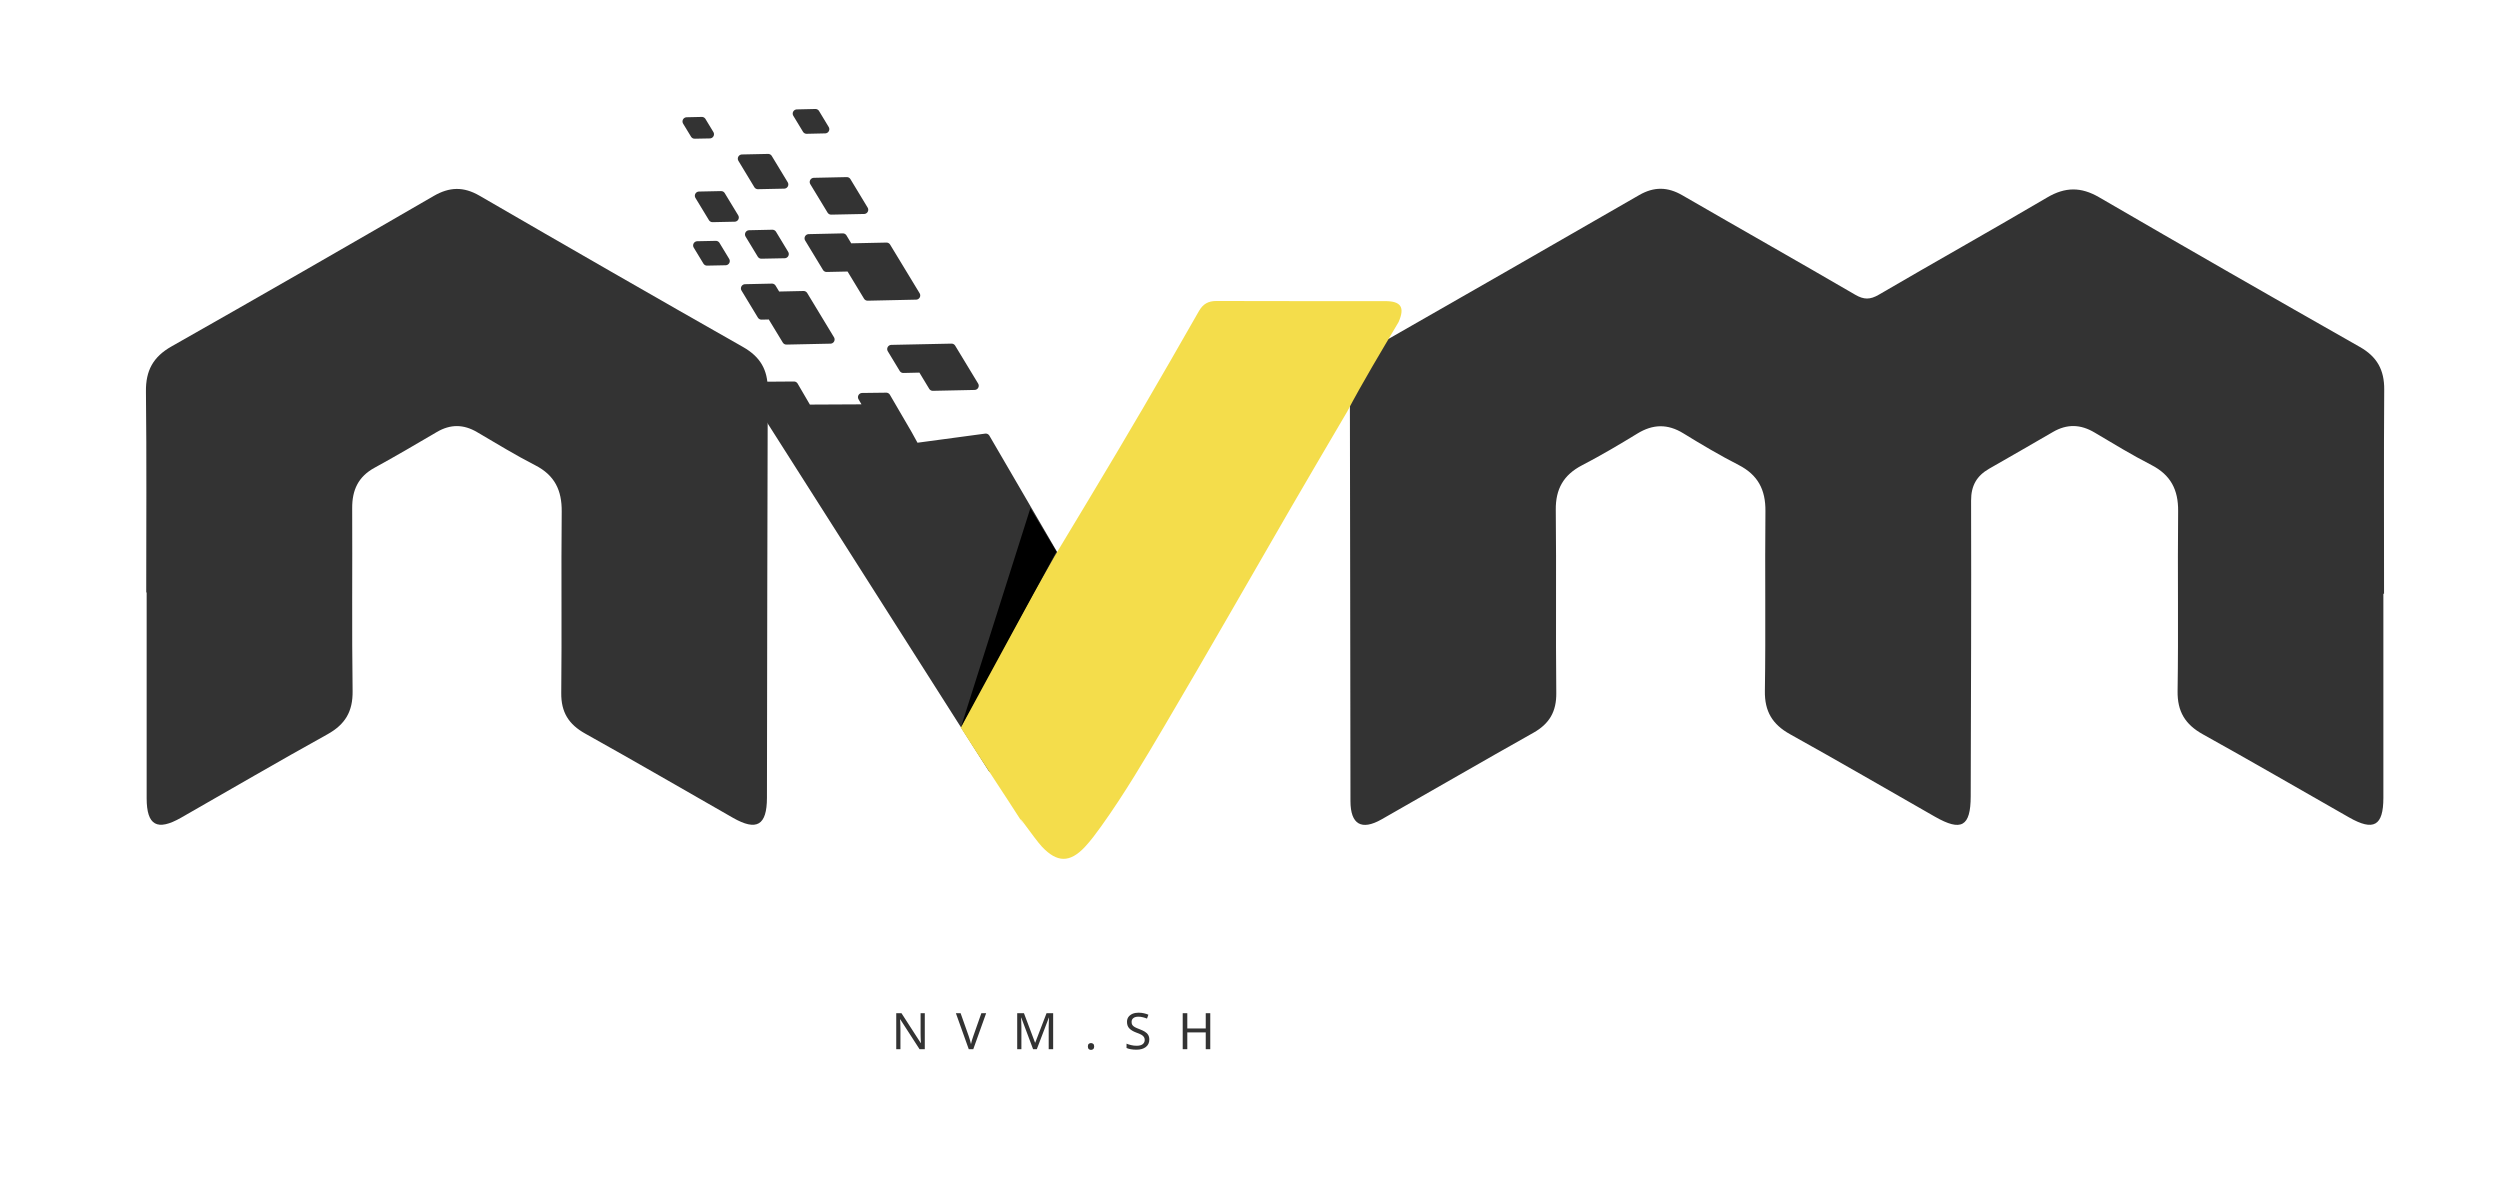
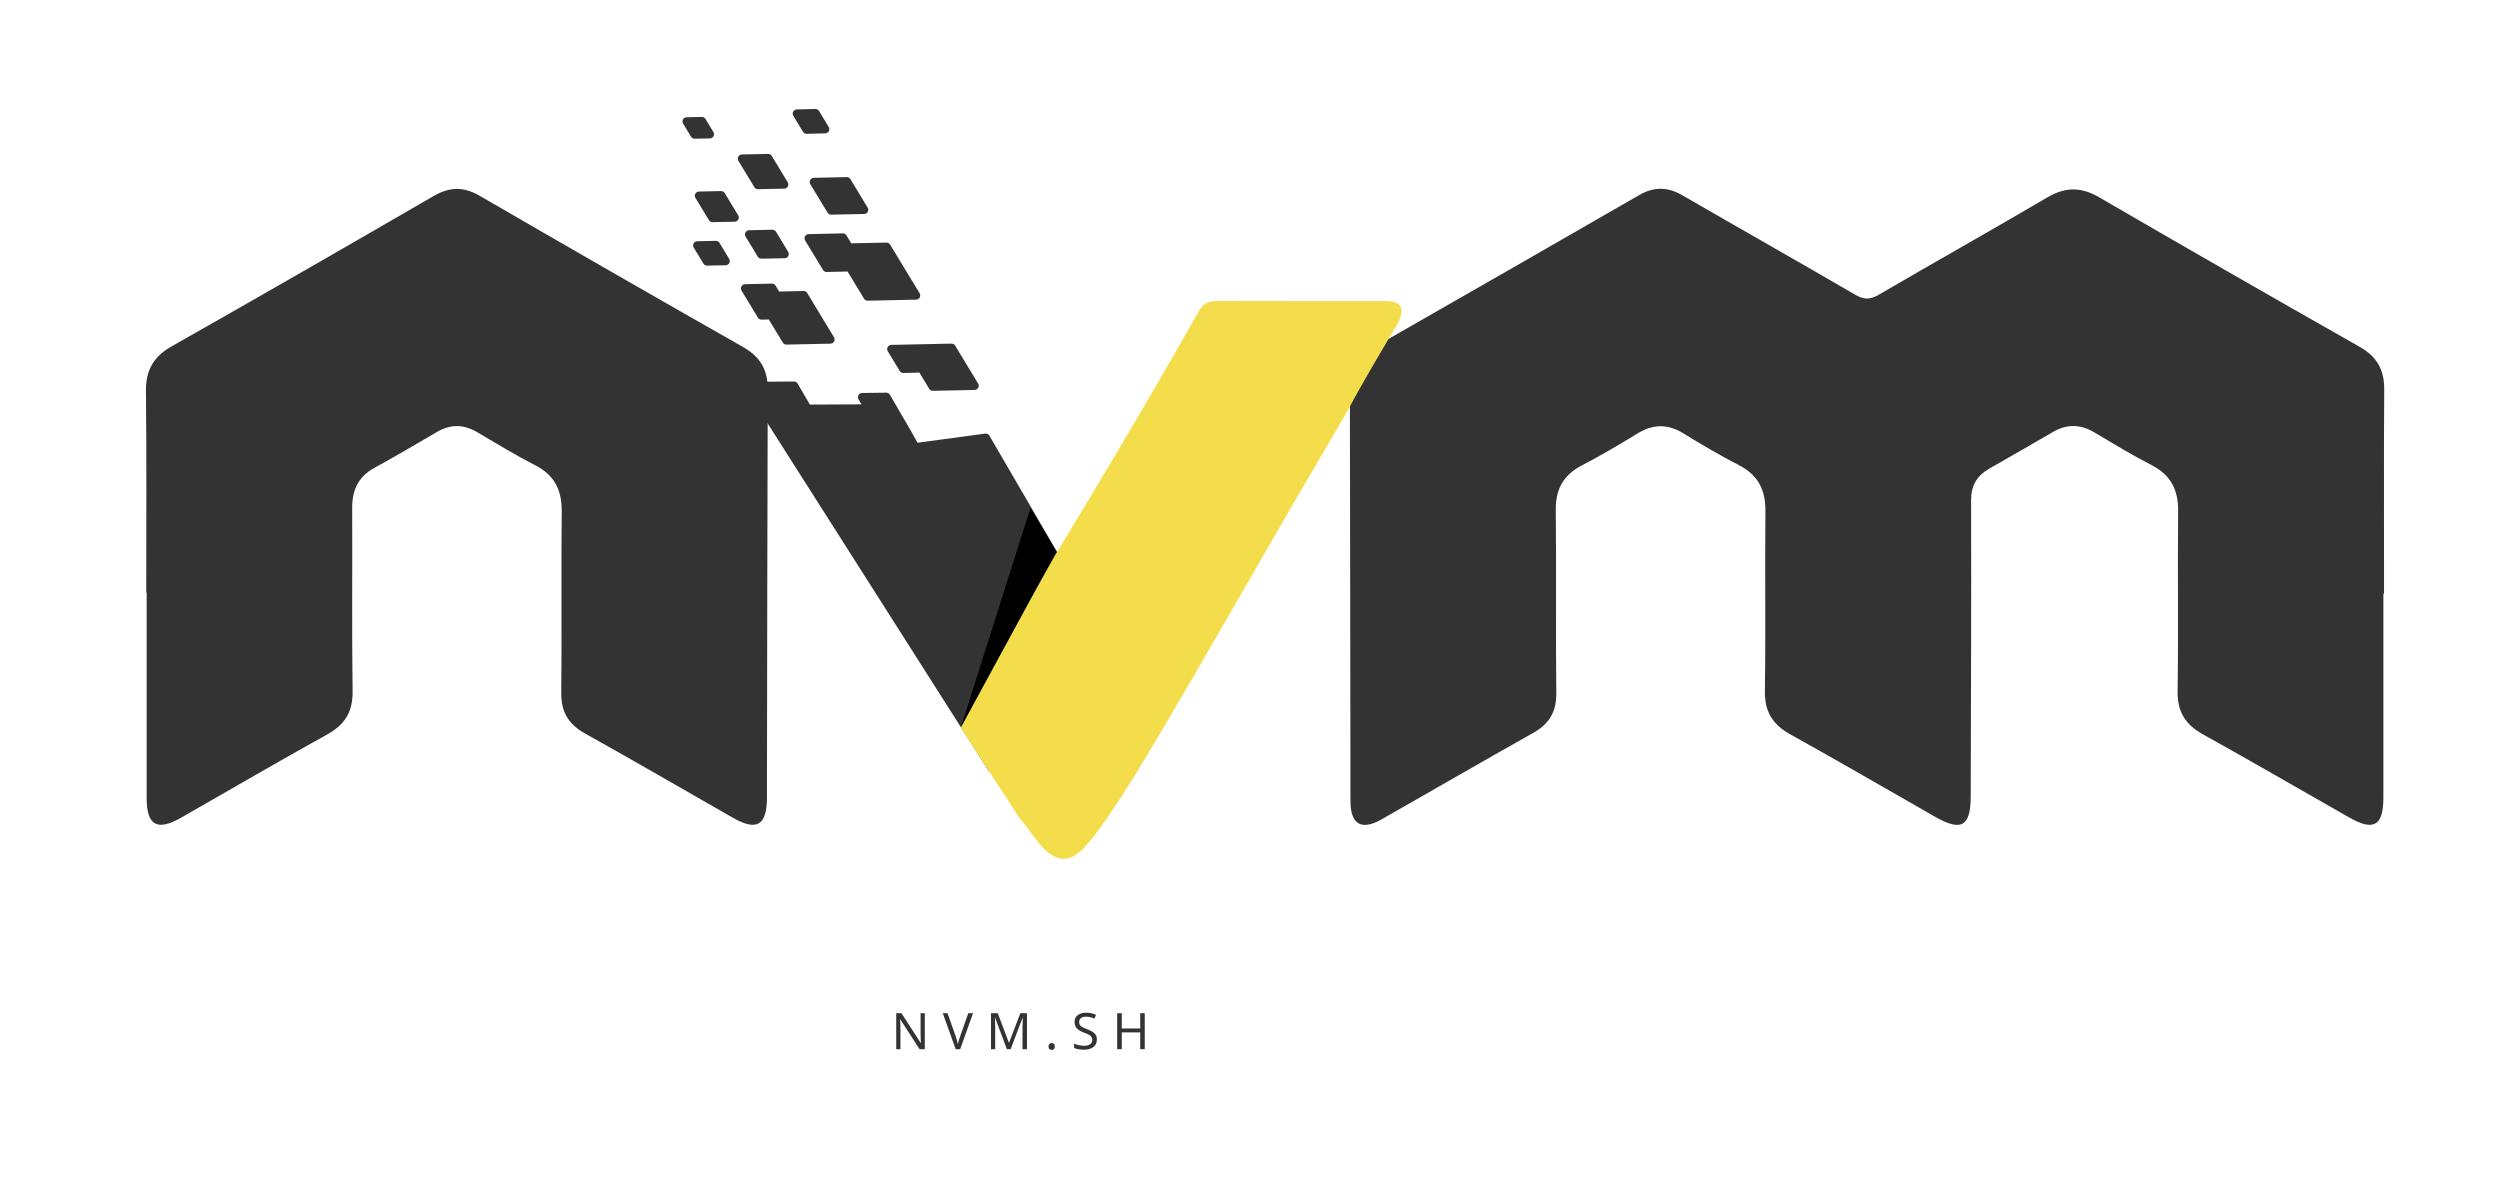
<svg xmlns="http://www.w3.org/2000/svg" id="a" viewBox="0 0 595.28 285.06">
  <defs>
-     <style>.b{fill:#f4dd4b;}.c,.d,.e{fill:#333;}.d{font-family:Avenir-Medium, Avenir;font-size:12px;}.f,.e{fill-rule:evenodd;}.e{stroke:#333;stroke-linecap:round;stroke-linejoin:round;stroke-width:2px;}</style>
+     <style>.b{fill:#f4dd4b}.c,.d,.e{fill:#333}.d{font-family:Avenir-Medium,Avenir;font-size:12px}.e,.f{fill-rule:evenodd}.e{stroke:#333;stroke-linecap:round;stroke-linejoin:round;stroke-width:2px}</style>
  </defs>
  <g>
-     <path class="c" d="M567.51,141.37c0,16.21,.02,32.43,0,48.64-.01,6.65-2.33,7.95-8.14,4.64-11.61-6.61-23.17-13.32-34.85-19.81-4.2-2.33-6.09-5.42-6.01-10.32,.22-14.26-.02-28.53,.13-42.8,.05-5.1-1.76-8.63-6.37-11-4.61-2.37-9.06-5.07-13.51-7.72-3.33-1.99-6.57-2.1-9.93-.14-5.05,2.94-10.11,5.84-15.18,8.74-2.95,1.69-4.32,4.02-4.31,7.6,.07,23.48-.03,46.95-.09,70.43-.02,7.18-2.22,8.43-8.51,4.84-11.49-6.56-22.93-13.21-34.5-19.64-4.21-2.34-6.08-5.43-6-10.32,.22-14.26-.02-28.53,.13-42.8,.05-5.1-1.78-8.63-6.38-10.99-4.5-2.3-8.86-4.89-13.17-7.54-3.74-2.3-7.24-2.21-10.95,.06-4.31,2.64-8.68,5.22-13.17,7.55-4.42,2.3-6.31,5.66-6.25,10.65,.16,14.53-.04,29.05,.12,43.58,.05,4.41-1.63,7.31-5.43,9.45-12.1,6.8-24.11,13.77-36.17,20.63-4.78,2.72-7.4,1.21-7.41-4.34-.06-32.94-.06-65.89-.14-98.83,0-4.03,1.58-6.88,5.11-8.89,21.29-12.16,42.56-24.36,63.8-36.6,3.51-2.02,6.76-1.97,10.26,.06,13.7,7.93,27.48,15.71,41.16,23.68,2.08,1.21,3.54,1.2,5.61,0,13.33-7.79,26.8-15.33,40.1-23.16,4.28-2.52,8.04-2.56,12.36-.05,20.64,12,41.35,23.87,62.1,35.65,4.09,2.32,5.82,5.48,5.79,10.11-.11,16.21-.04,32.43-.04,48.64h-.14Z" />
-     <path class="c" d="M34.82,141.07c0-15.95,.11-31.9-.07-47.85-.06-4.97,1.7-8.24,6.07-10.72,20.88-11.83,41.68-23.8,62.44-35.83,3.78-2.19,7.12-2.27,10.92-.07,20.87,12.1,41.79,24.13,62.77,36.04,4.08,2.32,5.88,5.42,5.86,10.06-.12,32.42-.12,64.84-.19,97.26-.01,6.59-2.44,8-8.11,4.76-11.71-6.69-23.38-13.47-35.16-20.04-3.95-2.2-5.76-5.1-5.71-9.68,.16-14.39-.04-28.79,.11-43.18,.05-5.07-1.66-8.65-6.3-11.03-4.73-2.42-9.27-5.21-13.86-7.9-3.21-1.89-6.34-1.92-9.56-.03-4.92,2.89-9.84,5.78-14.85,8.52-3.88,2.12-5.34,5.31-5.32,9.59,.07,14.52-.1,29.05,.1,43.57,.07,4.88-1.76,7.96-6,10.31-11.69,6.48-23.22,13.21-34.82,19.84-5.71,3.26-8.21,1.88-8.22-4.6-.02-16.34,0-32.68,0-49.02h-.09Z" />
-     <polygon class="e" points="217.92 106.5 216.21 103.39 211.03 94.5 205.29 94.57 206.86 97.27 192.27 97.34 189.06 91.84 178.31 91.92 236.25 183 257.98 144.19 240.55 114.25 238.78 111.21 234.72 104.24 234.72 104.24 217.92 106.5" />
-     <path class="b" d="M271.81,97.79c4.58-7.89,9.16-15.77,13.66-23.7,.98-1.72,2.23-2.43,4.2-2.42,13.38,.05,26.76,.02,40.14,.03,3.81,0,4.75,1.48,3.21,4.98-4.18,7.09-8.45,14.13-12.29,21.42-4.49,7.66-9,15.3-13.45,22.98-9.94,17.16-19.75,34.4-29.83,51.48-4.85,8.22-9.69,16.45-15.26,24.22-1.21,1.68-2.45,3.37-3.86,4.88-3.58,3.82-6.63,3.77-10.23-.05-1.73-1.83-7.16-9.79-4.26-5.13-4.72-7.4-10.39-15.82-15.07-23.23,1.52-3.53,17.99-33.3,22.31-40.75,.34-.58,14.44-23.88,20.72-34.71Z" />
-     <polyline class="f" points="228.78 173.25 251.54 131.34 245.35 120.99" />
+     <path d="M567.51,141.37c0,16.21,.02,32.43,0,48.64-.01,6.65-2.33,7.95-8.14,4.64-11.61-6.61-23.17-13.32-34.85-19.81-4.2-2.33-6.09-5.42-6.01-10.32,.22-14.26-.02-28.53,.13-42.8,.05-5.1-1.76-8.63-6.37-11-4.61-2.37-9.06-5.07-13.51-7.72-3.33-1.99-6.57-2.1-9.93-.14-5.05,2.94-10.11,5.84-15.18,8.74-2.95,1.69-4.32,4.02-4.31,7.6,.07,23.48-.03,46.95-.09,70.43-.02,7.18-2.22,8.43-8.51,4.84-11.49-6.56-22.93-13.21-34.5-19.64-4.21-2.34-6.08-5.43-6-10.32,.22-14.26-.02-28.53,.13-42.8,.05-5.1-1.78-8.63-6.38-10.99-4.5-2.3-8.86-4.89-13.17-7.54-3.74-2.3-7.24-2.21-10.95,.06-4.31,2.64-8.68,5.22-13.17,7.55-4.42,2.3-6.31,5.66-6.25,10.65,.16,14.53-.04,29.05,.12,43.58,.05,4.41-1.63,7.31-5.43,9.45-12.1,6.8-24.11,13.77-36.17,20.63-4.78,2.72-7.4,1.21-7.41-4.34-.06-32.94-.06-65.89-.14-98.83,0-4.03,1.58-6.88,5.11-8.89,21.29-12.16,42.56-24.36,63.8-36.6,3.51-2.02,6.76-1.97,10.26,.06,13.7,7.93,27.48,15.71,41.16,23.68,2.08,1.21,3.54,1.2,5.61,0,13.33-7.79,26.8-15.33,40.1-23.16,4.28-2.52,8.04-2.56,12.36-.05,20.64,12,41.35,23.87,62.1,35.65,4.09,2.32,5.82,5.48,5.79,10.11-.11,16.21-.04,32.43-.04,48.64h-.14Z" class="c" />
+     <path d="M34.82,141.07c0-15.95,.11-31.9-.07-47.85-.06-4.97,1.7-8.24,6.07-10.72,20.88-11.83,41.68-23.8,62.44-35.83,3.78-2.19,7.12-2.27,10.92-.07,20.87,12.1,41.79,24.13,62.77,36.04,4.08,2.32,5.88,5.42,5.86,10.06-.12,32.42-.12,64.84-.19,97.26-.01,6.59-2.44,8-8.11,4.76-11.71-6.69-23.38-13.47-35.16-20.04-3.95-2.2-5.76-5.1-5.71-9.68,.16-14.39-.04-28.79,.11-43.18,.05-5.07-1.66-8.65-6.3-11.03-4.73-2.42-9.27-5.21-13.86-7.9-3.21-1.89-6.34-1.92-9.56-.03-4.92,2.89-9.84,5.78-14.85,8.52-3.88,2.12-5.34,5.31-5.32,9.59,.07,14.52-.1,29.05,.1,43.57,.07,4.88-1.76,7.96-6,10.31-11.69,6.48-23.22,13.21-34.82,19.84-5.71,3.26-8.21,1.88-8.22-4.6-.02-16.34,0-32.68,0-49.02h-.09Z" class="c" />
+     <polygon points="217.92 106.5 216.21 103.39 211.03 94.5 205.29 94.57 206.86 97.27 192.27 97.34 189.06 91.84 178.31 91.92 236.25 183 257.98 144.19 240.55 114.25 238.78 111.21 234.72 104.24 234.72 104.24 217.92 106.5" class="e" />
+     <path d="M271.81,97.79c4.58-7.89,9.16-15.77,13.66-23.7,.98-1.72,2.23-2.43,4.2-2.42,13.38,.05,26.76,.02,40.14,.03,3.81,0,4.75,1.48,3.21,4.98-4.18,7.09-8.45,14.13-12.29,21.42-4.49,7.66-9,15.3-13.45,22.98-9.94,17.16-19.75,34.4-29.83,51.48-4.85,8.22-9.69,16.45-15.26,24.22-1.21,1.68-2.45,3.37-3.86,4.88-3.58,3.82-6.63,3.77-10.23-.05-1.73-1.83-7.16-9.79-4.26-5.13-4.72-7.4-10.39-15.82-15.07-23.23,1.52-3.53,17.99-33.3,22.31-40.75,.34-.58,14.44-23.88,20.72-34.71Z" class="b" />
+     <polyline points="228.78 173.25 251.54 131.34 245.35 120.99" class="f" />
    <g>
-       <polygon class="e" points="183.82 68.53 177.42 68.67 181.32 75.11 183.61 75.06 187.25 81.05 197.73 80.83 191.35 70.29 184.97 70.43 183.82 68.53 183.82 68.53" />
-       <polygon class="e" points="182.91 37.65 176.68 37.78 180.47 44.05 186.71 43.92 182.91 37.65 182.91 37.65" />
-       <polygon class="e" points="171.71 46.5 166.45 46.61 169.66 51.9 174.92 51.79 171.71 46.5 171.71 46.5" />
-       <polygon class="e" points="194.17 26.95 189.75 27.05 192.06 30.86 196.47 30.76 194.17 26.95 194.17 26.95" />
-       <polygon class="e" points="183.92 55.7 178.39 55.82 181.29 60.6 186.82 60.49 183.92 55.7 183.92 55.7" />
-       <polygon class="e" points="211.09 58.76 202.13 58.95 200.7 56.57 192.57 56.75 196.82 63.76 202.37 63.64 206.59 70.6 218.12 70.35 211.09 58.76 211.09 58.76" />
-       <polygon class="e" points="201.64 43.17 193.8 43.34 197.91 50.11 205.74 49.95 201.64 43.17 201.64 43.17" />
-       <polygon class="e" points="167.12 28.84 163.51 28.92 165.4 32.03 169.01 31.96 167.12 28.84 167.12 28.84" />
-       <polygon class="e" points="226.58 82.82 212.25 83.12 215.09 87.81 219.48 87.71 222.11 92.06 232.05 91.85 226.58 82.82 226.58 82.82" />
+       <polygon points="183.82 68.53 177.42 68.67 181.32 75.11 183.61 75.06 187.25 81.05 197.73 80.83 191.35 70.29 184.97 70.43 183.82 68.53 183.82 68.53" class="e" />
+       <polygon points="182.91 37.65 176.68 37.78 180.47 44.05 186.71 43.92 182.91 37.65 182.91 37.65" class="e" />
+       <polygon points="171.71 46.5 166.45 46.61 169.66 51.9 174.92 51.79 171.71 46.5 171.71 46.5" class="e" />
+       <polygon points="194.17 26.95 189.75 27.05 192.06 30.86 196.47 30.76 194.17 26.95 194.17 26.95" class="e" />
+       <polygon points="183.92 55.7 178.39 55.82 181.29 60.6 186.82 60.49 183.92 55.7 183.92 55.7" class="e" />
+       <polygon points="211.09 58.76 202.13 58.95 200.7 56.57 192.57 56.75 196.82 63.76 202.37 63.64 206.59 70.6 218.12 70.35 211.09 58.76 211.09 58.76" class="e" />
+       <polygon points="201.64 43.17 193.8 43.34 197.91 50.11 205.74 49.95 201.64 43.17 201.64 43.17" class="e" />
+       <polygon points="167.12 28.84 163.51 28.92 165.4 32.03 169.01 31.96 167.12 28.84 167.12 28.84" class="e" />
+       <polygon points="226.58 82.82 212.25 83.12 215.09 87.81 219.48 87.71 222.11 92.06 232.05 91.85 226.58 82.82 226.58 82.82" class="e" />
    </g>
-     <polygon class="e" points="170.46 58.35 166.04 58.44 168.35 62.25 172.77 62.16 170.46 58.35 170.46 58.35" />
+     <polygon points="170.46 58.35 166.04 58.44 168.35 62.25 172.77 62.16 170.46 58.35 170.46 58.35" class="e" />
  </g>
  <text class="d" transform="translate(212.25 249.82)">
-     <tspan x="0" y="0" xml:space="preserve">N  V  M  .  S  H</tspan>
+     <tspan x="0" y="0" xml:space="preserve">N V M . S H</tspan>
  </text>
</svg>
